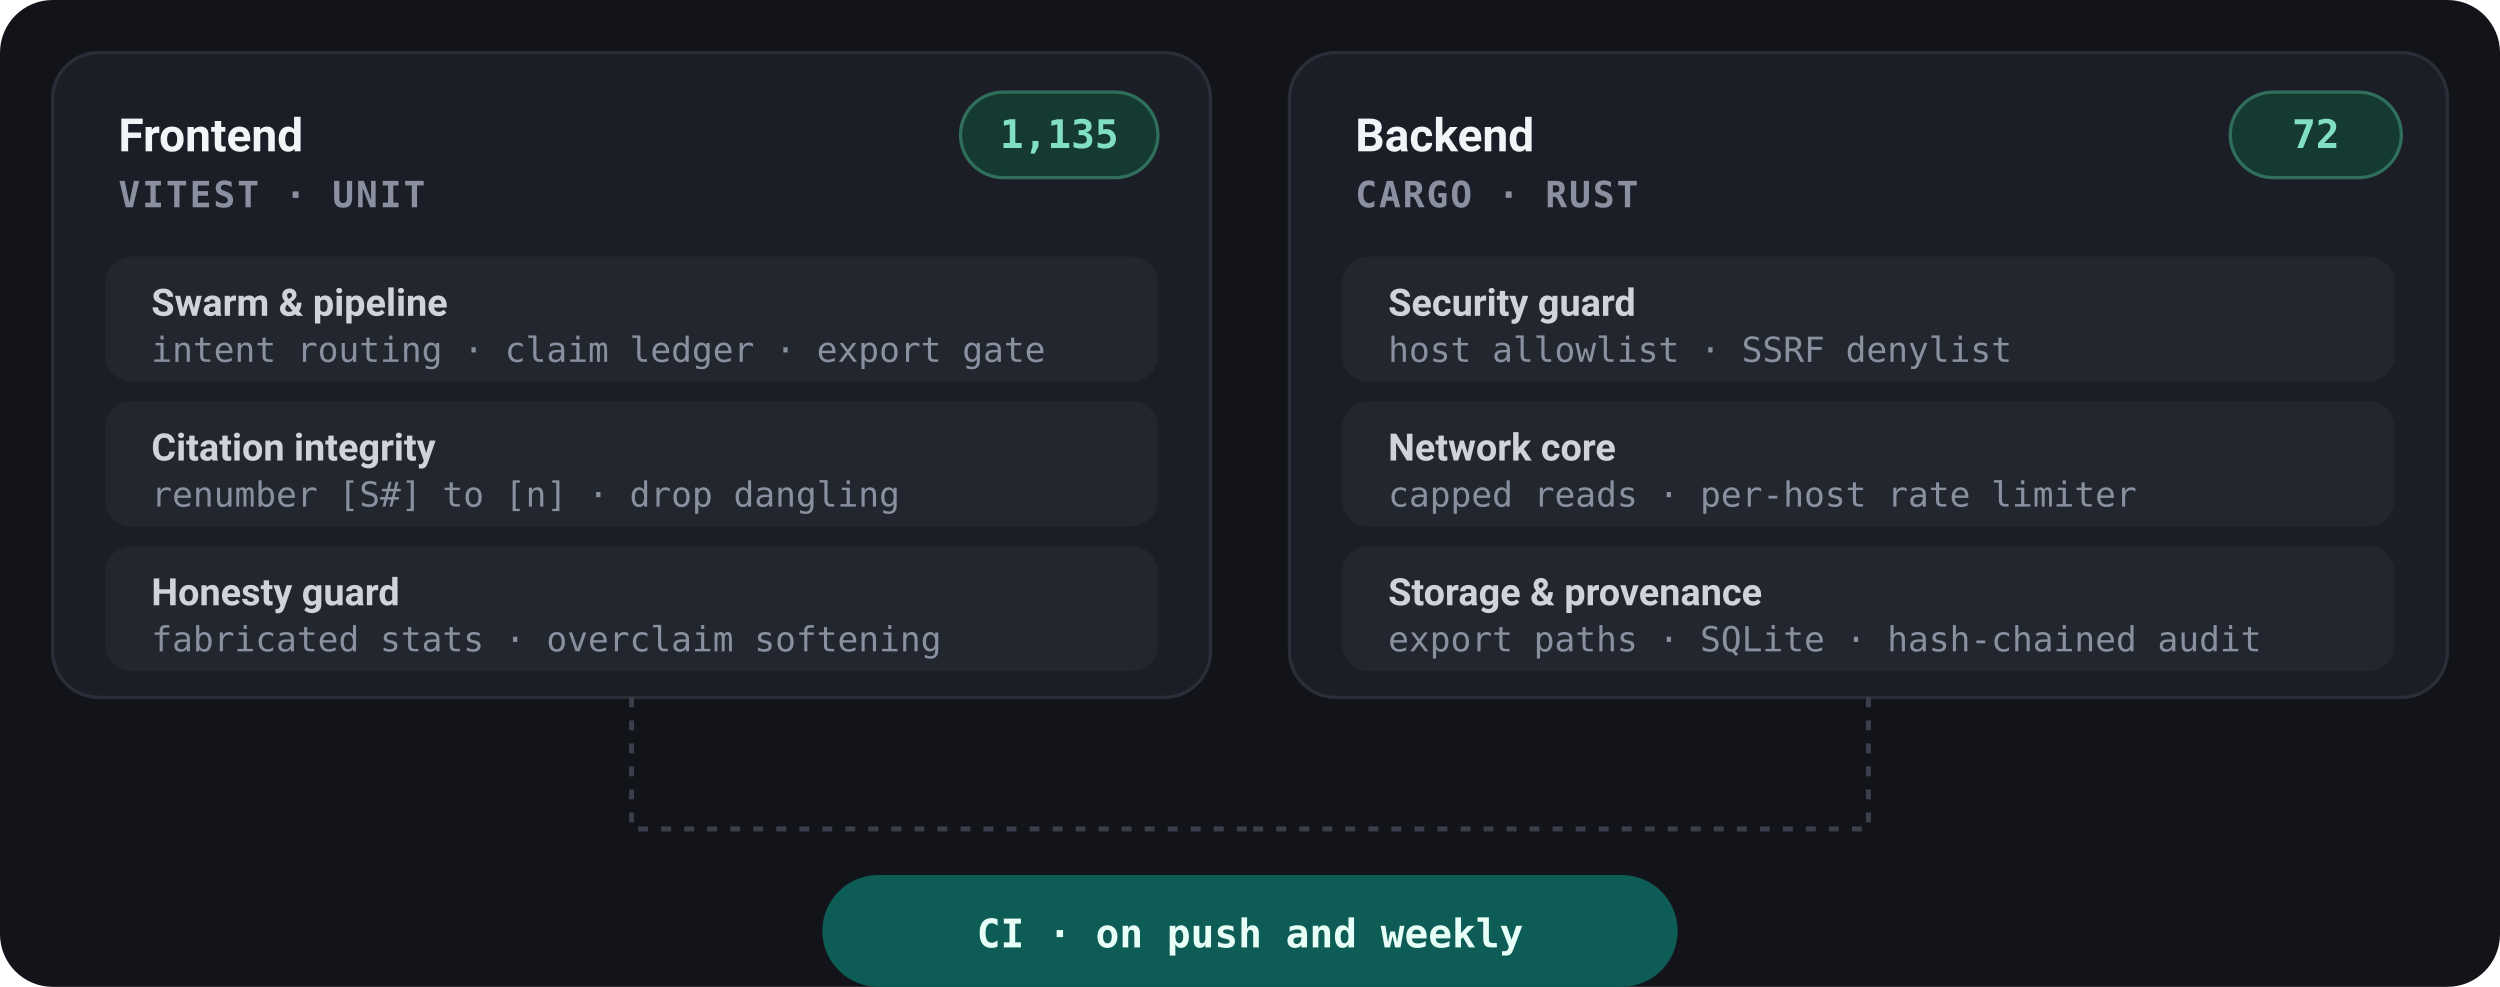
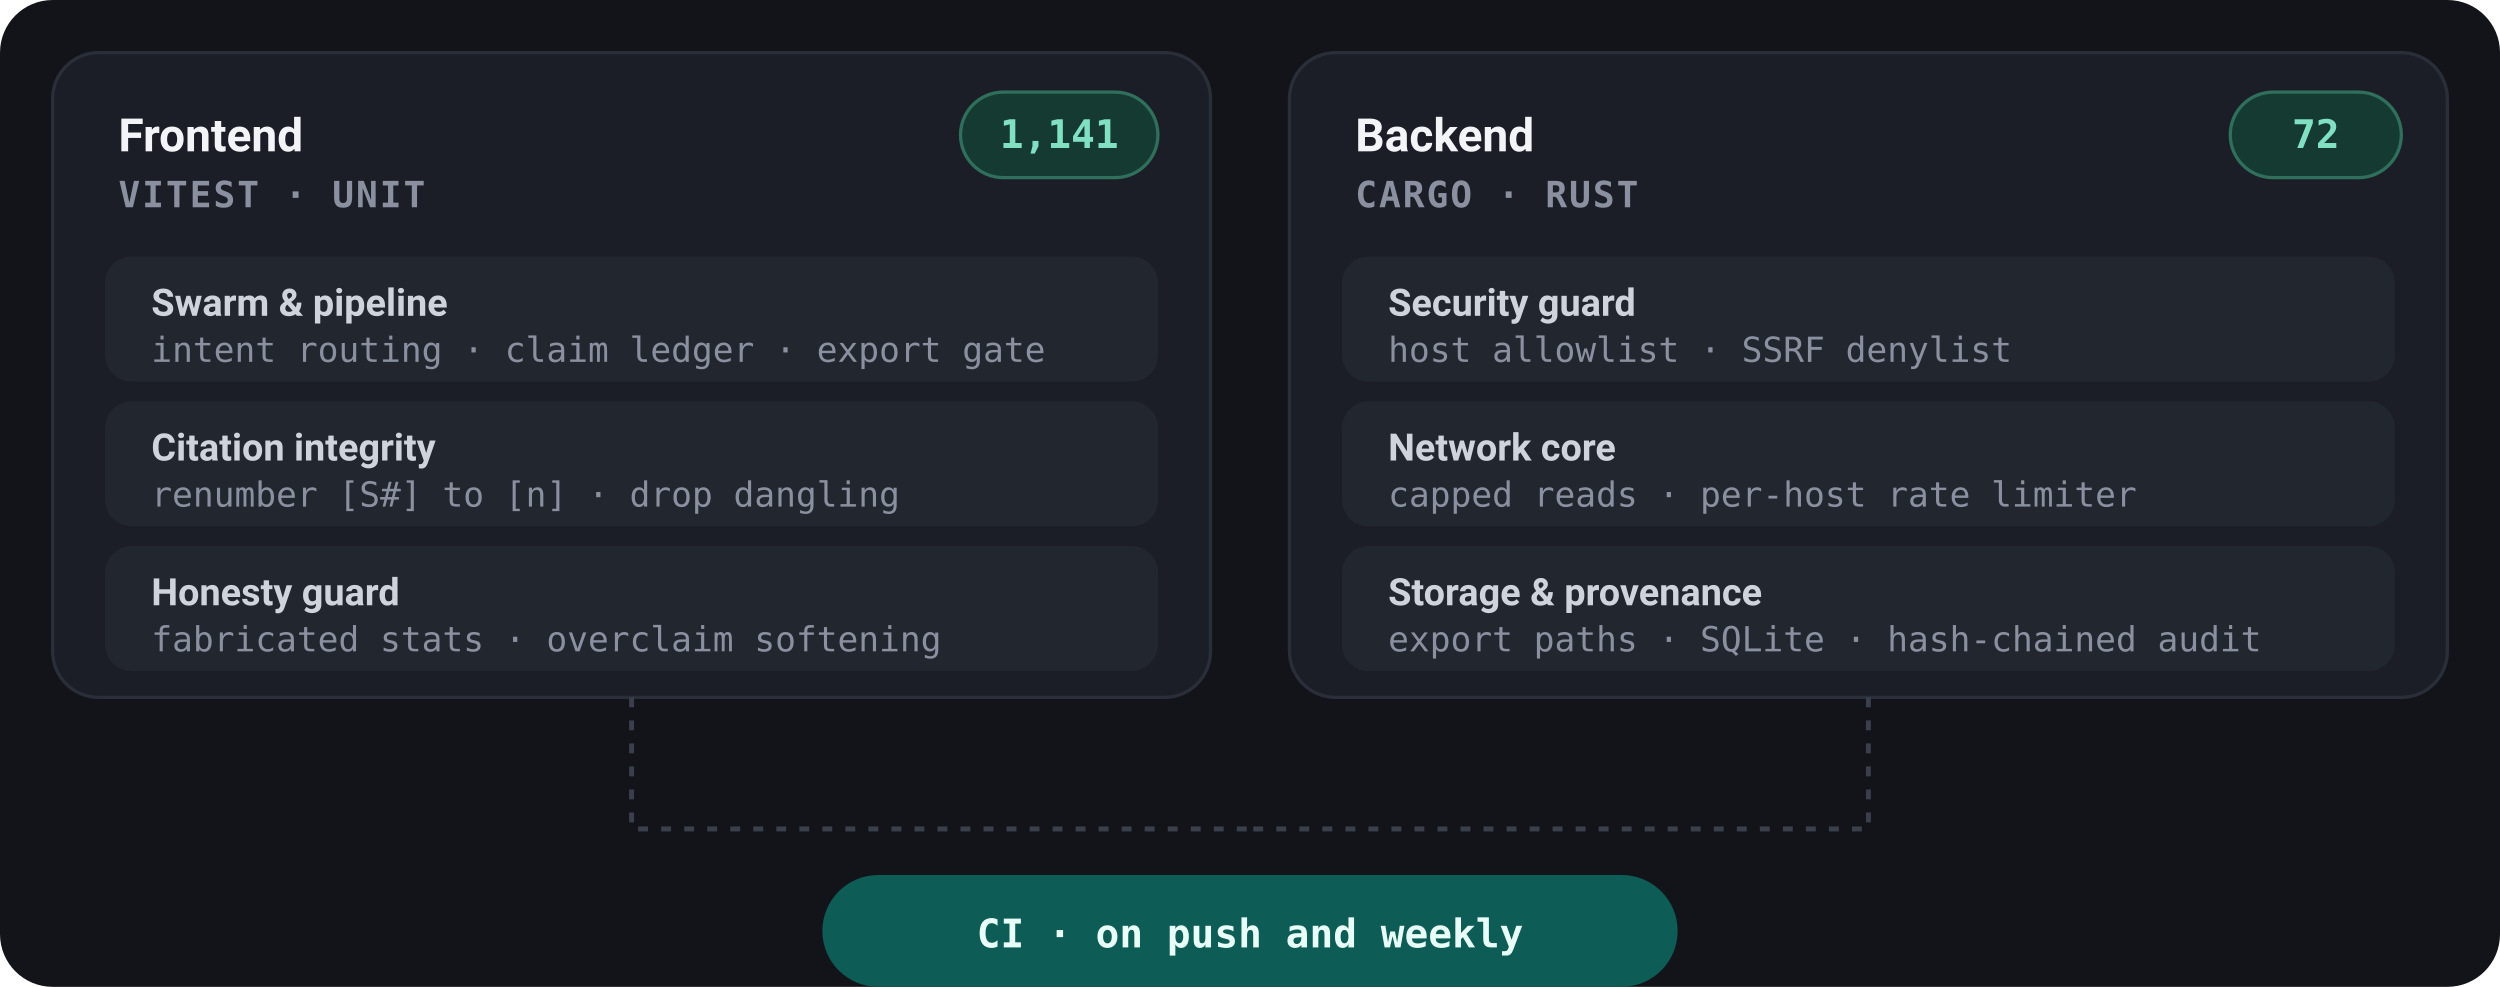
- <svg xmlns="http://www.w3.org/2000/svg" viewBox="0 0 760 300" width="760" height="300" role="img" aria-label="Two test surfaces: 1,135 Vitest frontend tests and 78 Rust backend tests, both run in CI" font-family="-apple-system, BlinkMacSystemFont, 'Segoe UI', Roboto, Helvetica, Arial, sans-serif">
+ <svg xmlns="http://www.w3.org/2000/svg" viewBox="0 0 760 300" width="760" height="300" role="img" aria-label="Two test surfaces: 1,141 Vitest frontend tests and 78 Rust backend tests, both run in CI" font-family="-apple-system, BlinkMacSystemFont, 'Segoe UI', Roboto, Helvetica, Arial, sans-serif">
  <rect x="0" y="0" width="760" height="300" rx="16" fill="#12141a" />
  <rect x="16" y="16" width="352" height="196" rx="14" fill="#1b1e26" stroke="#2a2e39" />
  <text x="36" y="46" font-weight="700" font-size="14" fill="#f2f4f8">Frontend</text>
  <text x="36" y="63" font-weight="600" font-size="11" letter-spacing="0.6" fill="#8b90a0" font-family="ui-monospace, 'SF Mono', Menlo, monospace">VITEST · UNIT</text>
  <rect x="292" y="28" width="60" height="26" rx="13" fill="#153a31" stroke="#2f6f5b" />
-   <text x="322" y="45" text-anchor="middle" font-weight="700" font-size="12" fill="#82e0c2" font-family="ui-monospace, monospace">1,135</text>
+   <text x="322" y="45" text-anchor="middle" font-weight="700" font-size="12" fill="#82e0c2" font-family="ui-monospace, monospace">1,141</text>
  <g>
    <rect x="32" y="78" width="320" height="38" rx="8" fill="#22262f" />
    <text x="46" y="96" font-weight="600" font-size="11.5" fill="#cfd3dc">Swarm &amp; pipeline</text>
    <text x="46" y="110" font-size="10.5" fill="#8b90a0" font-family="ui-monospace, monospace">intent routing · claim ledger · export gate</text>
    <rect x="32" y="122" width="320" height="38" rx="8" fill="#22262f" />
    <text x="46" y="140" font-weight="600" font-size="11.5" fill="#cfd3dc">Citation integrity</text>
    <text x="46" y="154" font-size="10.5" fill="#8b90a0" font-family="ui-monospace, monospace">renumber [S#] to [n] · drop dangling</text>
    <rect x="32" y="166" width="320" height="38" rx="8" fill="#22262f" />
    <text x="46" y="184" font-weight="600" font-size="11.5" fill="#cfd3dc">Honesty guard</text>
    <text x="46" y="198" font-size="10.5" fill="#8b90a0" font-family="ui-monospace, monospace">fabricated stats · overclaim softening</text>
  </g>
  <rect x="392" y="16" width="352" height="196" rx="14" fill="#1b1e26" stroke="#2a2e39" />
  <text x="412" y="46" font-weight="700" font-size="14" fill="#f2f4f8">Backend</text>
  <text x="412" y="63" font-weight="600" font-size="11" letter-spacing="0.6" fill="#8b90a0" font-family="ui-monospace, monospace">CARGO · RUST</text>
  <rect x="678" y="28" width="52" height="26" rx="13" fill="#153a31" stroke="#2f6f5b" />
  <text x="704" y="45" text-anchor="middle" font-weight="700" font-size="12" fill="#82e0c2" font-family="ui-monospace, monospace">72</text>
  <g>
    <rect x="408" y="78" width="320" height="38" rx="8" fill="#22262f" />
    <text x="422" y="96" font-weight="600" font-size="11.5" fill="#cfd3dc">Security guard</text>
    <text x="422" y="110" font-size="10.5" fill="#8b90a0" font-family="ui-monospace, monospace">host allowlist · SSRF denylist</text>
    <rect x="408" y="122" width="320" height="38" rx="8" fill="#22262f" />
    <text x="422" y="140" font-weight="600" font-size="11.5" fill="#cfd3dc">Network core</text>
    <text x="422" y="154" font-size="10.5" fill="#8b90a0" font-family="ui-monospace, monospace">capped reads · per-host rate limiter</text>
    <rect x="408" y="166" width="320" height="38" rx="8" fill="#22262f" />
    <text x="422" y="184" font-weight="600" font-size="11.5" fill="#cfd3dc">Storage &amp; provenance</text>
    <text x="422" y="198" font-size="10.5" fill="#8b90a0" font-family="ui-monospace, monospace">export paths · SQLite · hash-chained audit</text>
  </g>
  <path d="M192 212 L192 252 L380 252" fill="none" stroke="#3a3f4b" stroke-width="1.5" stroke-dasharray="3 4" />
  <path d="M568 212 L568 252 L380 252" fill="none" stroke="#3a3f4b" stroke-width="1.5" stroke-dasharray="3 4" />
  <rect x="250" y="266" width="260" height="34" rx="17" fill="#0d5c56" />
  <text x="380" y="288" text-anchor="middle" font-weight="700" font-size="12" fill="#e8fff8" font-family="ui-monospace, monospace">CI · on push and weekly</text>
</svg>
